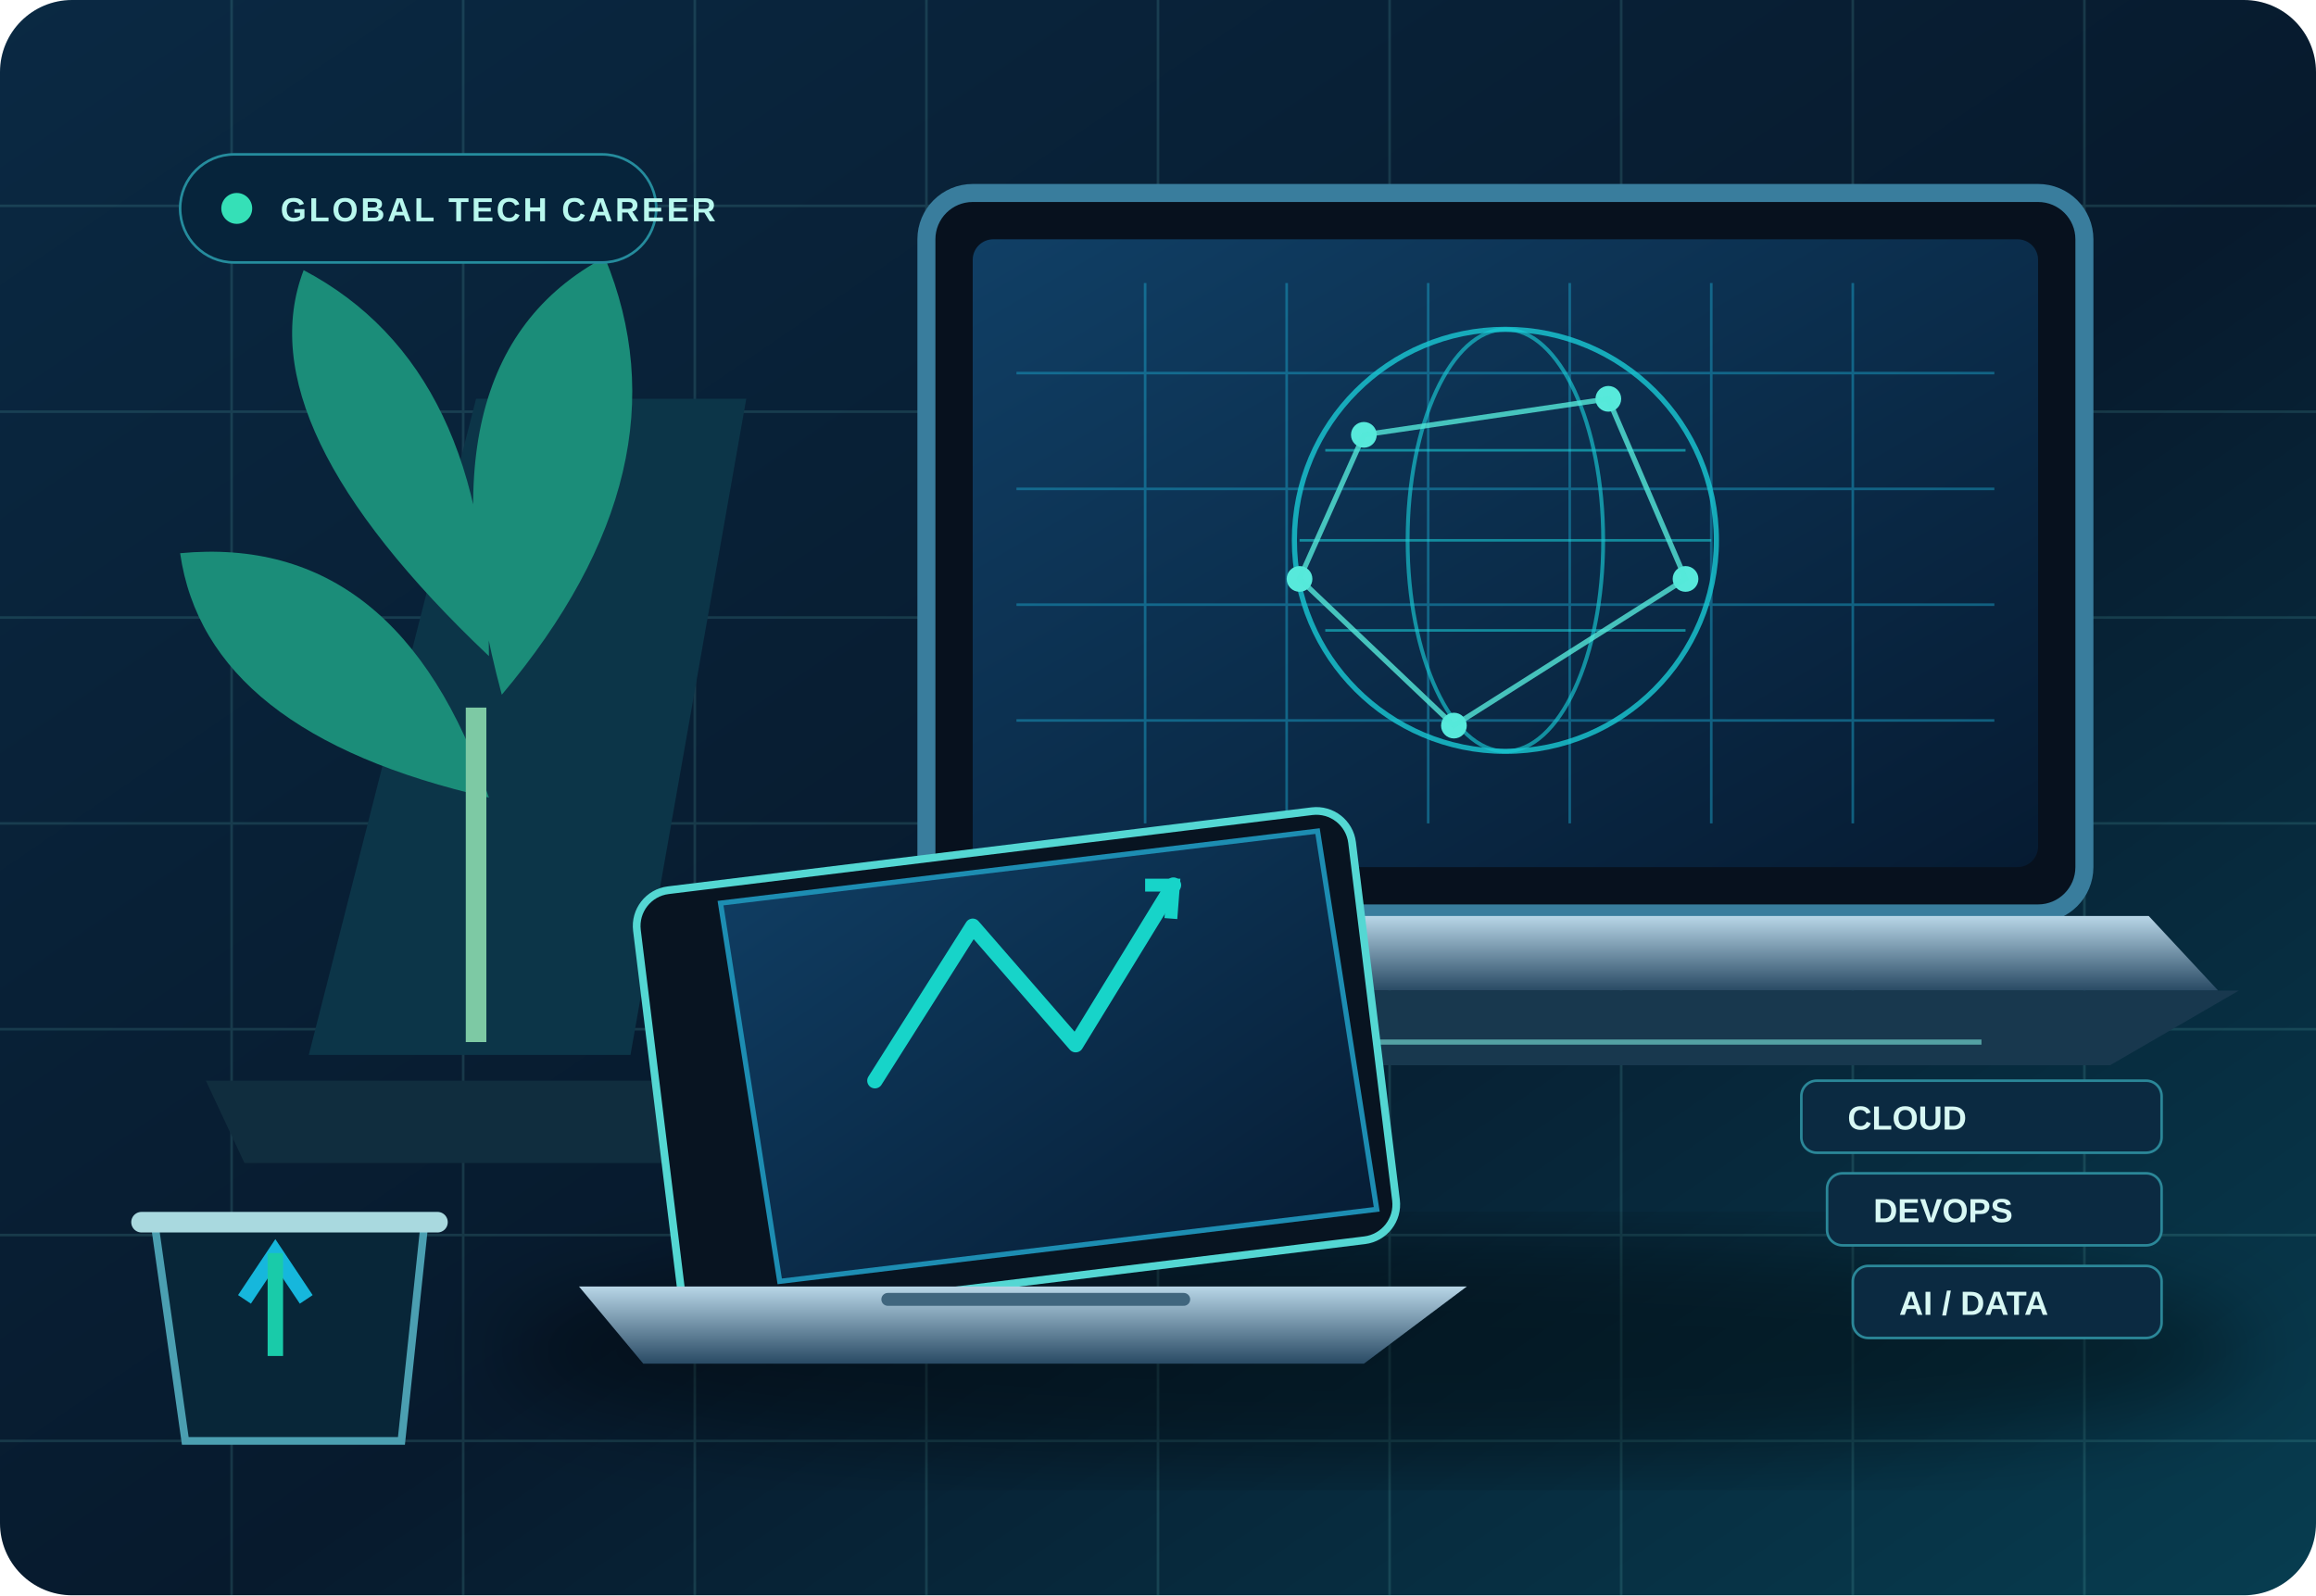
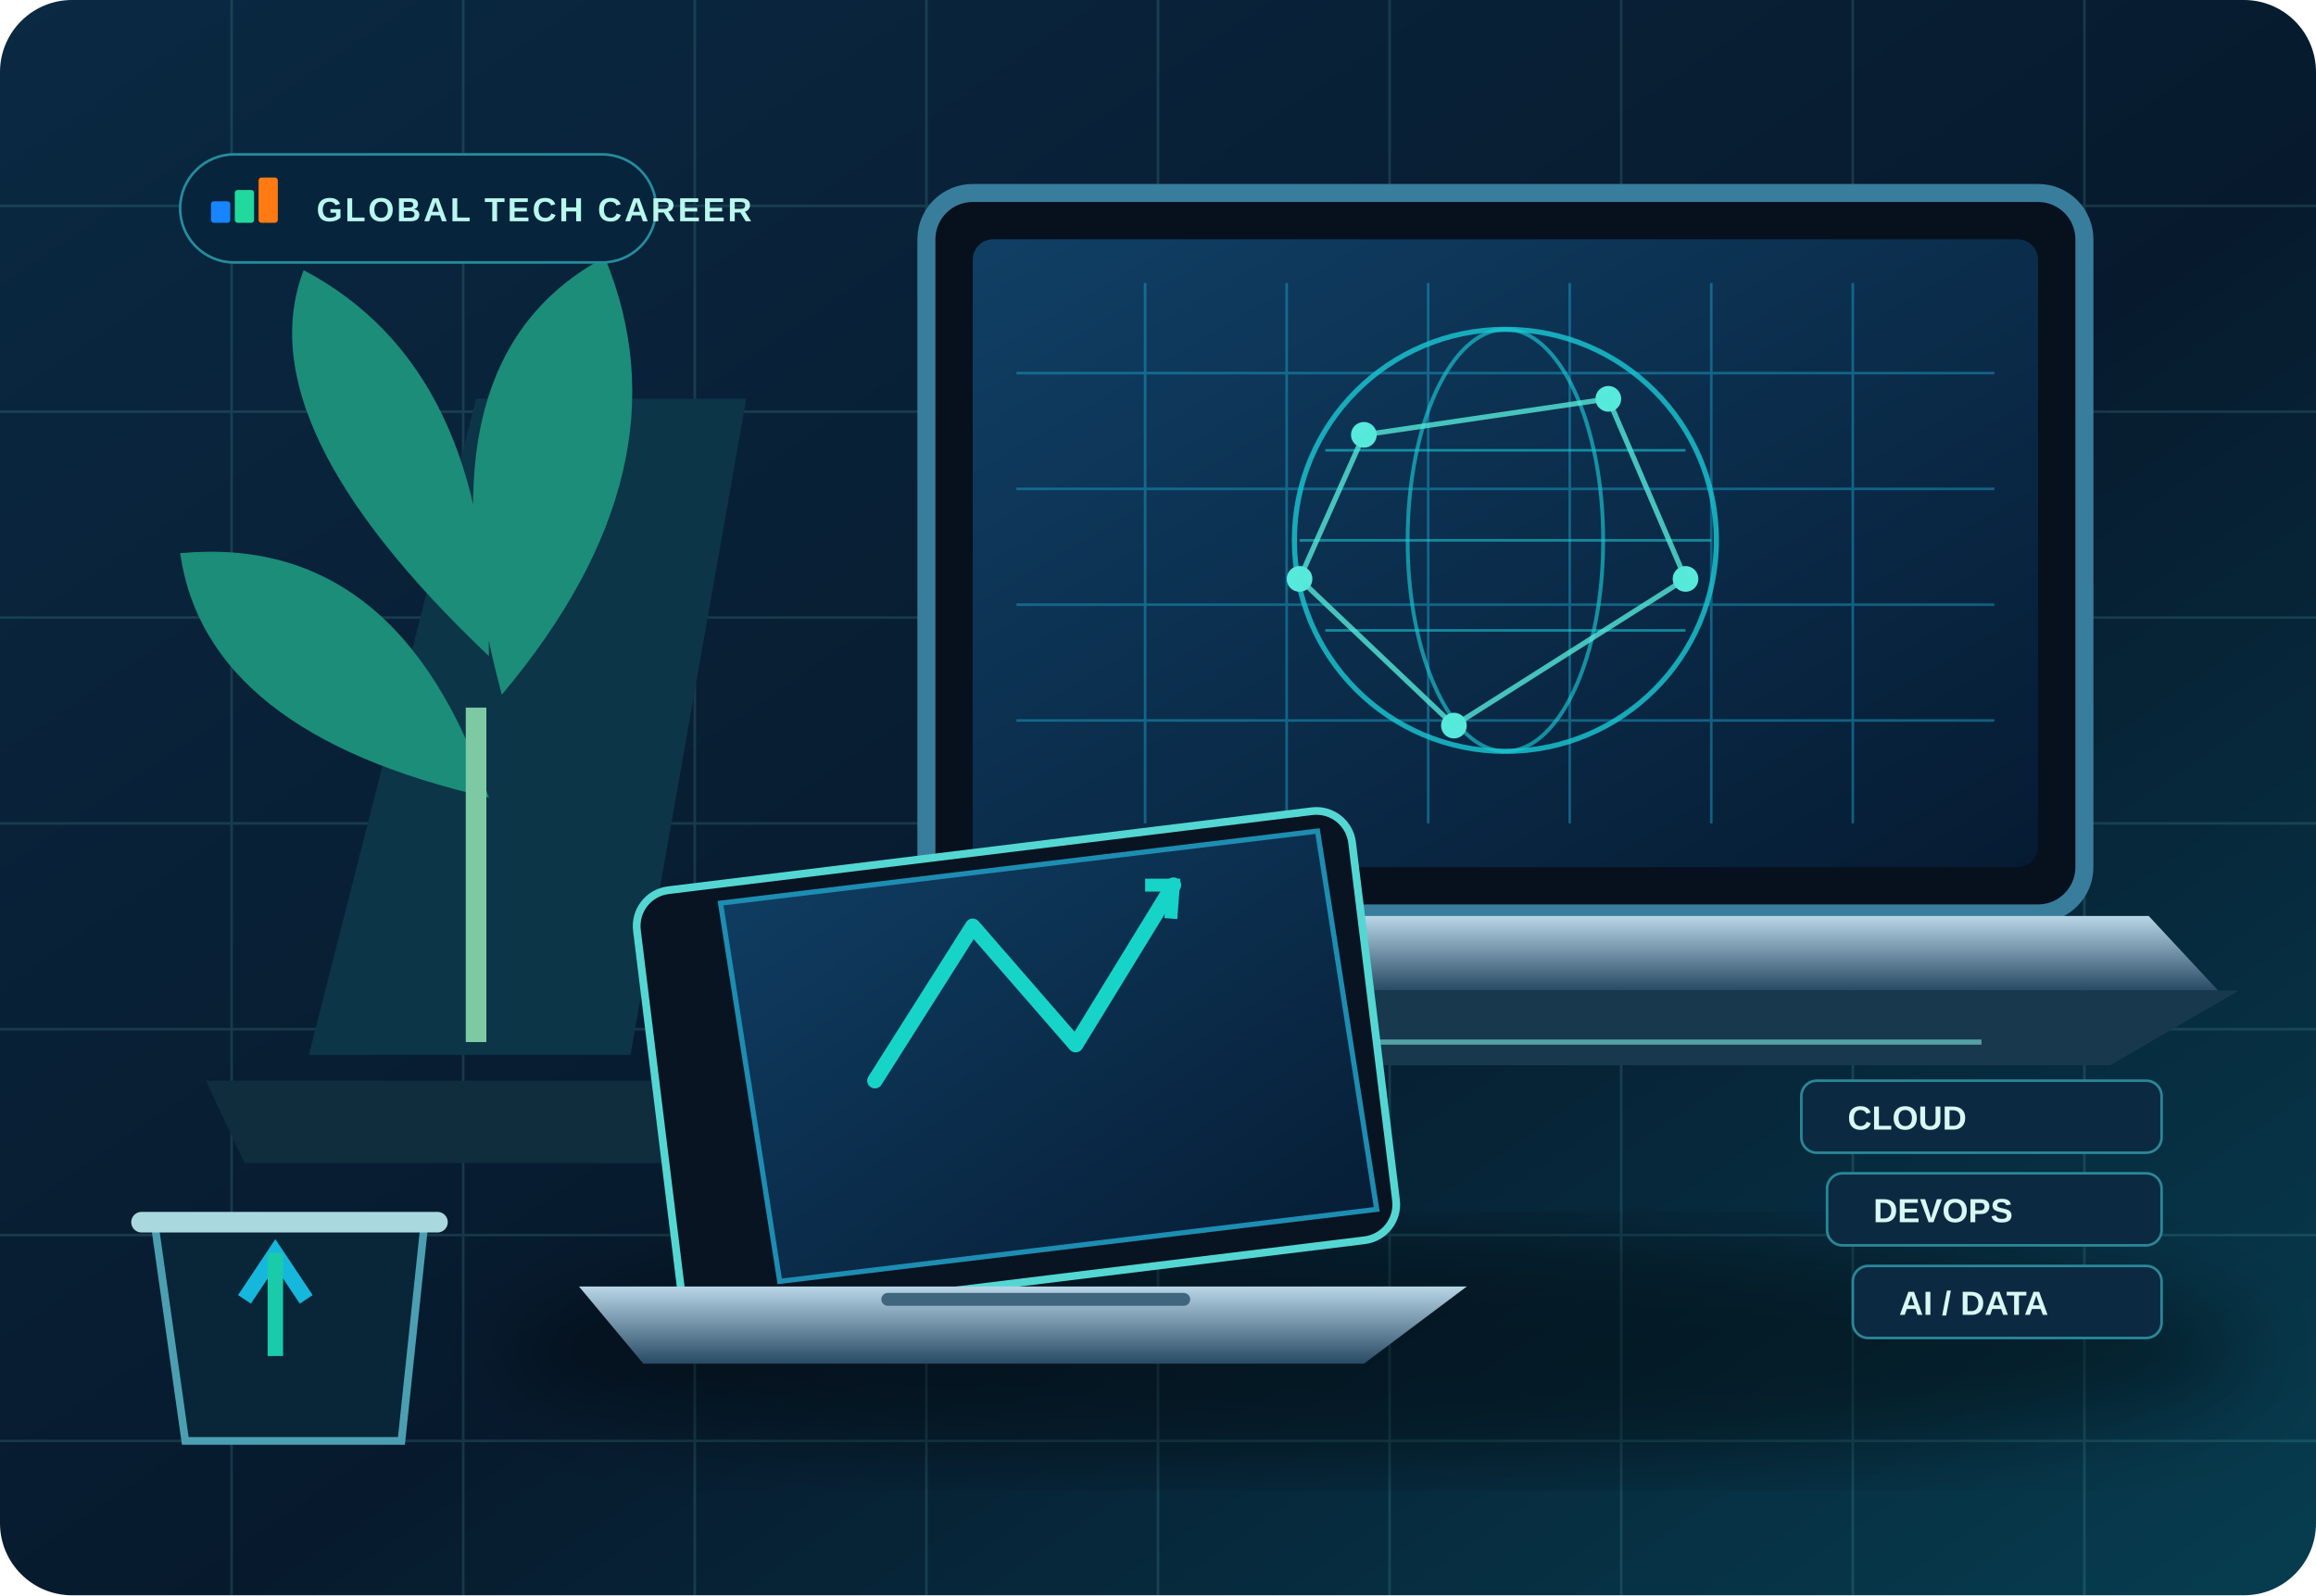
<svg xmlns="http://www.w3.org/2000/svg" viewBox="0 0 900 620" role="img" aria-label="Modern technology workspace with laptop and global network display">
  <defs>
    <linearGradient id="bg" x2="1" y2="1">
      <stop stop-color="#0a2943" />
      <stop offset=".55" stop-color="#071a2d" />
      <stop offset="1" stop-color="#073d50" />
    </linearGradient>
    <linearGradient id="screen" x2="1" y2="1">
      <stop stop-color="#103f65" />
      <stop offset="1" stop-color="#061b32" />
    </linearGradient>
    <linearGradient id="metal" x2="0" y2="1">
      <stop stop-color="#b8d6e7" />
      <stop offset="1" stop-color="#294a64" />
    </linearGradient>
    <linearGradient id="cyan" x2="1" y2="1">
      <stop stop-color="#13d7cb" />
      <stop offset="1" stop-color="#1384d6" />
    </linearGradient>
    <filter id="shadow">
      <feGaussianBlur stdDeviation="16" />
    </filter>
  </defs>
  <rect width="900" height="620" rx="28" fill="url(#bg)" />
  <g opacity=".15" stroke="#70dacf">
    <path d="M0 80H900M0 160H900M0 240H900M0 320H900M0 400H900M0 480H900M0 560H900M90 0V620M180 0V620M270 0V620M360 0V620M450 0V620M540 0V620M630 0V620M720 0V620M810 0V620" />
  </g>
  <ellipse cx="535" cy="525" rx="340" ry="45" fill="#000" opacity=".38" filter="url(#shadow)" />
  <rect x="360" y="75" width="450" height="280" rx="18" fill="#07111e" stroke="#397d9d" stroke-width="7" />
  <rect x="378" y="93" width="414" height="244" rx="8" fill="url(#screen)" />
  <g stroke="#1a9ec4" opacity=".5">
    <path d="M395 145H775M395 190H775M395 235H775M395 280H775M445 110V320M500 110V320M555 110V320M610 110V320M665 110V320M720 110V320" />
  </g>
  <circle cx="585" cy="210" r="82" fill="none" stroke="#19c9d4" stroke-width="2" opacity=".8" />
  <ellipse cx="585" cy="210" rx="38" ry="82" fill="none" stroke="#19c9d4" stroke-width="1.5" opacity=".65" />
  <path d="M505 210H665M515 175H655M515 245H655" stroke="#19c9d4" opacity=".6" />
  <g fill="#57e9db">
    <circle cx="530" cy="169" r="5" />
    <circle cx="625" cy="155" r="5" />
    <circle cx="655" cy="225" r="5" />
    <circle cx="565" cy="282" r="5" />
    <circle cx="505" cy="225" r="5" />
  </g>
  <g stroke="#55e8d9" stroke-width="2" opacity=".8">
    <path d="m530 169 95-14 30 70-90 57-60-57z" fill="none" />
  </g>
  <path d="M335 356H835L862 385H308Z" fill="url(#metal)" />
  <path d="M300 385H870L820 414H350Z" fill="#18384e" />
  <path d="M390 405H770" stroke="#7be7dc" stroke-width="2" opacity=".6" />
  <path d="M120 410 185 155 290 155 245 410Z" fill="#0c3548" />
  <g fill="#1b8d79">
    <path d="M190 255q-95-90-72-150 72 38 72 150M195 270q-35-130 40-170 34 82-40 170M190 310q-110-25-120-95 85-8 120 95" />
  </g>
  <path d="M185 405V275" stroke="#7dc9a4" stroke-width="8" />
  <path d="M80 420H290L270 452H95Z" fill="#102d3e" />
  <rect x="255" y="330" width="280" height="168" rx="14" fill="#081421" stroke="#54d7d3" stroke-width="3" transform="rotate(-7 395 414)" />
  <path d="M280 351 512 323 535 470 303 498Z" fill="url(#screen)" stroke="#1d8db2" stroke-width="2" />
  <path d="m340 420 38-60 40 46 38-62" fill="none" stroke="#17d4c9" stroke-width="6" stroke-linecap="round" stroke-linejoin="round" />
  <path d="m445 344 11 0-1 13" fill="none" stroke="#17d4c9" stroke-width="5" />
  <path d="M225 500H570L530 530H250Z" fill="url(#metal)" />
  <path d="M345 505H460" stroke="#40667e" stroke-width="5" stroke-linecap="round" />
  <g transform="translate(60 475)">
    <path d="M0 0H105L96 85H12Z" fill="#082638" stroke="#4b9fb1" stroke-width="3" />
    <path d="M-5 0H110" stroke="#a9d9df" stroke-width="8" stroke-linecap="round" />
    <path d="M35 30 47 12 59 30" fill="none" stroke="#16b7dc" stroke-width="6" />
    <path d="M47 12V52" stroke="#19cba9" stroke-width="6" />
  </g>
  <g transform="translate(700 420)">
    <rect x="0" y="0" width="140" height="28" rx="6" fill="#0b2a41" stroke="#2b8798" />
    <rect x="10" y="36" width="130" height="28" rx="6" fill="#0b2a41" stroke="#2b8798" />
    <rect x="20" y="72" width="120" height="28" rx="6" fill="#0b2a41" stroke="#2b8798" />
    <g fill="#d8f8f4" font-family="Arial,sans-serif" font-size="13" font-weight="700">
      <text x="18" y="19">CLOUD</text>
      <text x="28" y="55">DEVOPS</text>
      <text x="38" y="91">AI / DATA</text>
    </g>
  </g>
  <g transform="translate(70 60)">
    <rect width="185" height="42" rx="21" fill="#06243b" stroke="#258c9d" />
-     <circle cx="22" cy="21" r="6" fill="#35e0b7" />
-     <text x="39" y="26" fill="#b8f8ee" font-family="Arial,sans-serif" font-size="13" font-weight="700" letter-spacing="1">GLOBAL TECH CAREER</text>
+     <g transform="translate(12 9) scale(.22)">
+       <rect x="0" y="42" width="34" height="38" rx="5" fill="#1685ff" />
+       <rect x="42" y="22" width="34" height="58" rx="5" fill="#20d99b" />
+       <rect x="84" y="0" width="34" height="80" rx="5" fill="#ff7a12" />
+     </g>
+     <text x="53" y="26" fill="#b8f8ee" font-family="Arial,sans-serif" font-size="13" font-weight="700" letter-spacing="1">GLOBAL TECH CAREER</text>
  </g>
</svg>
